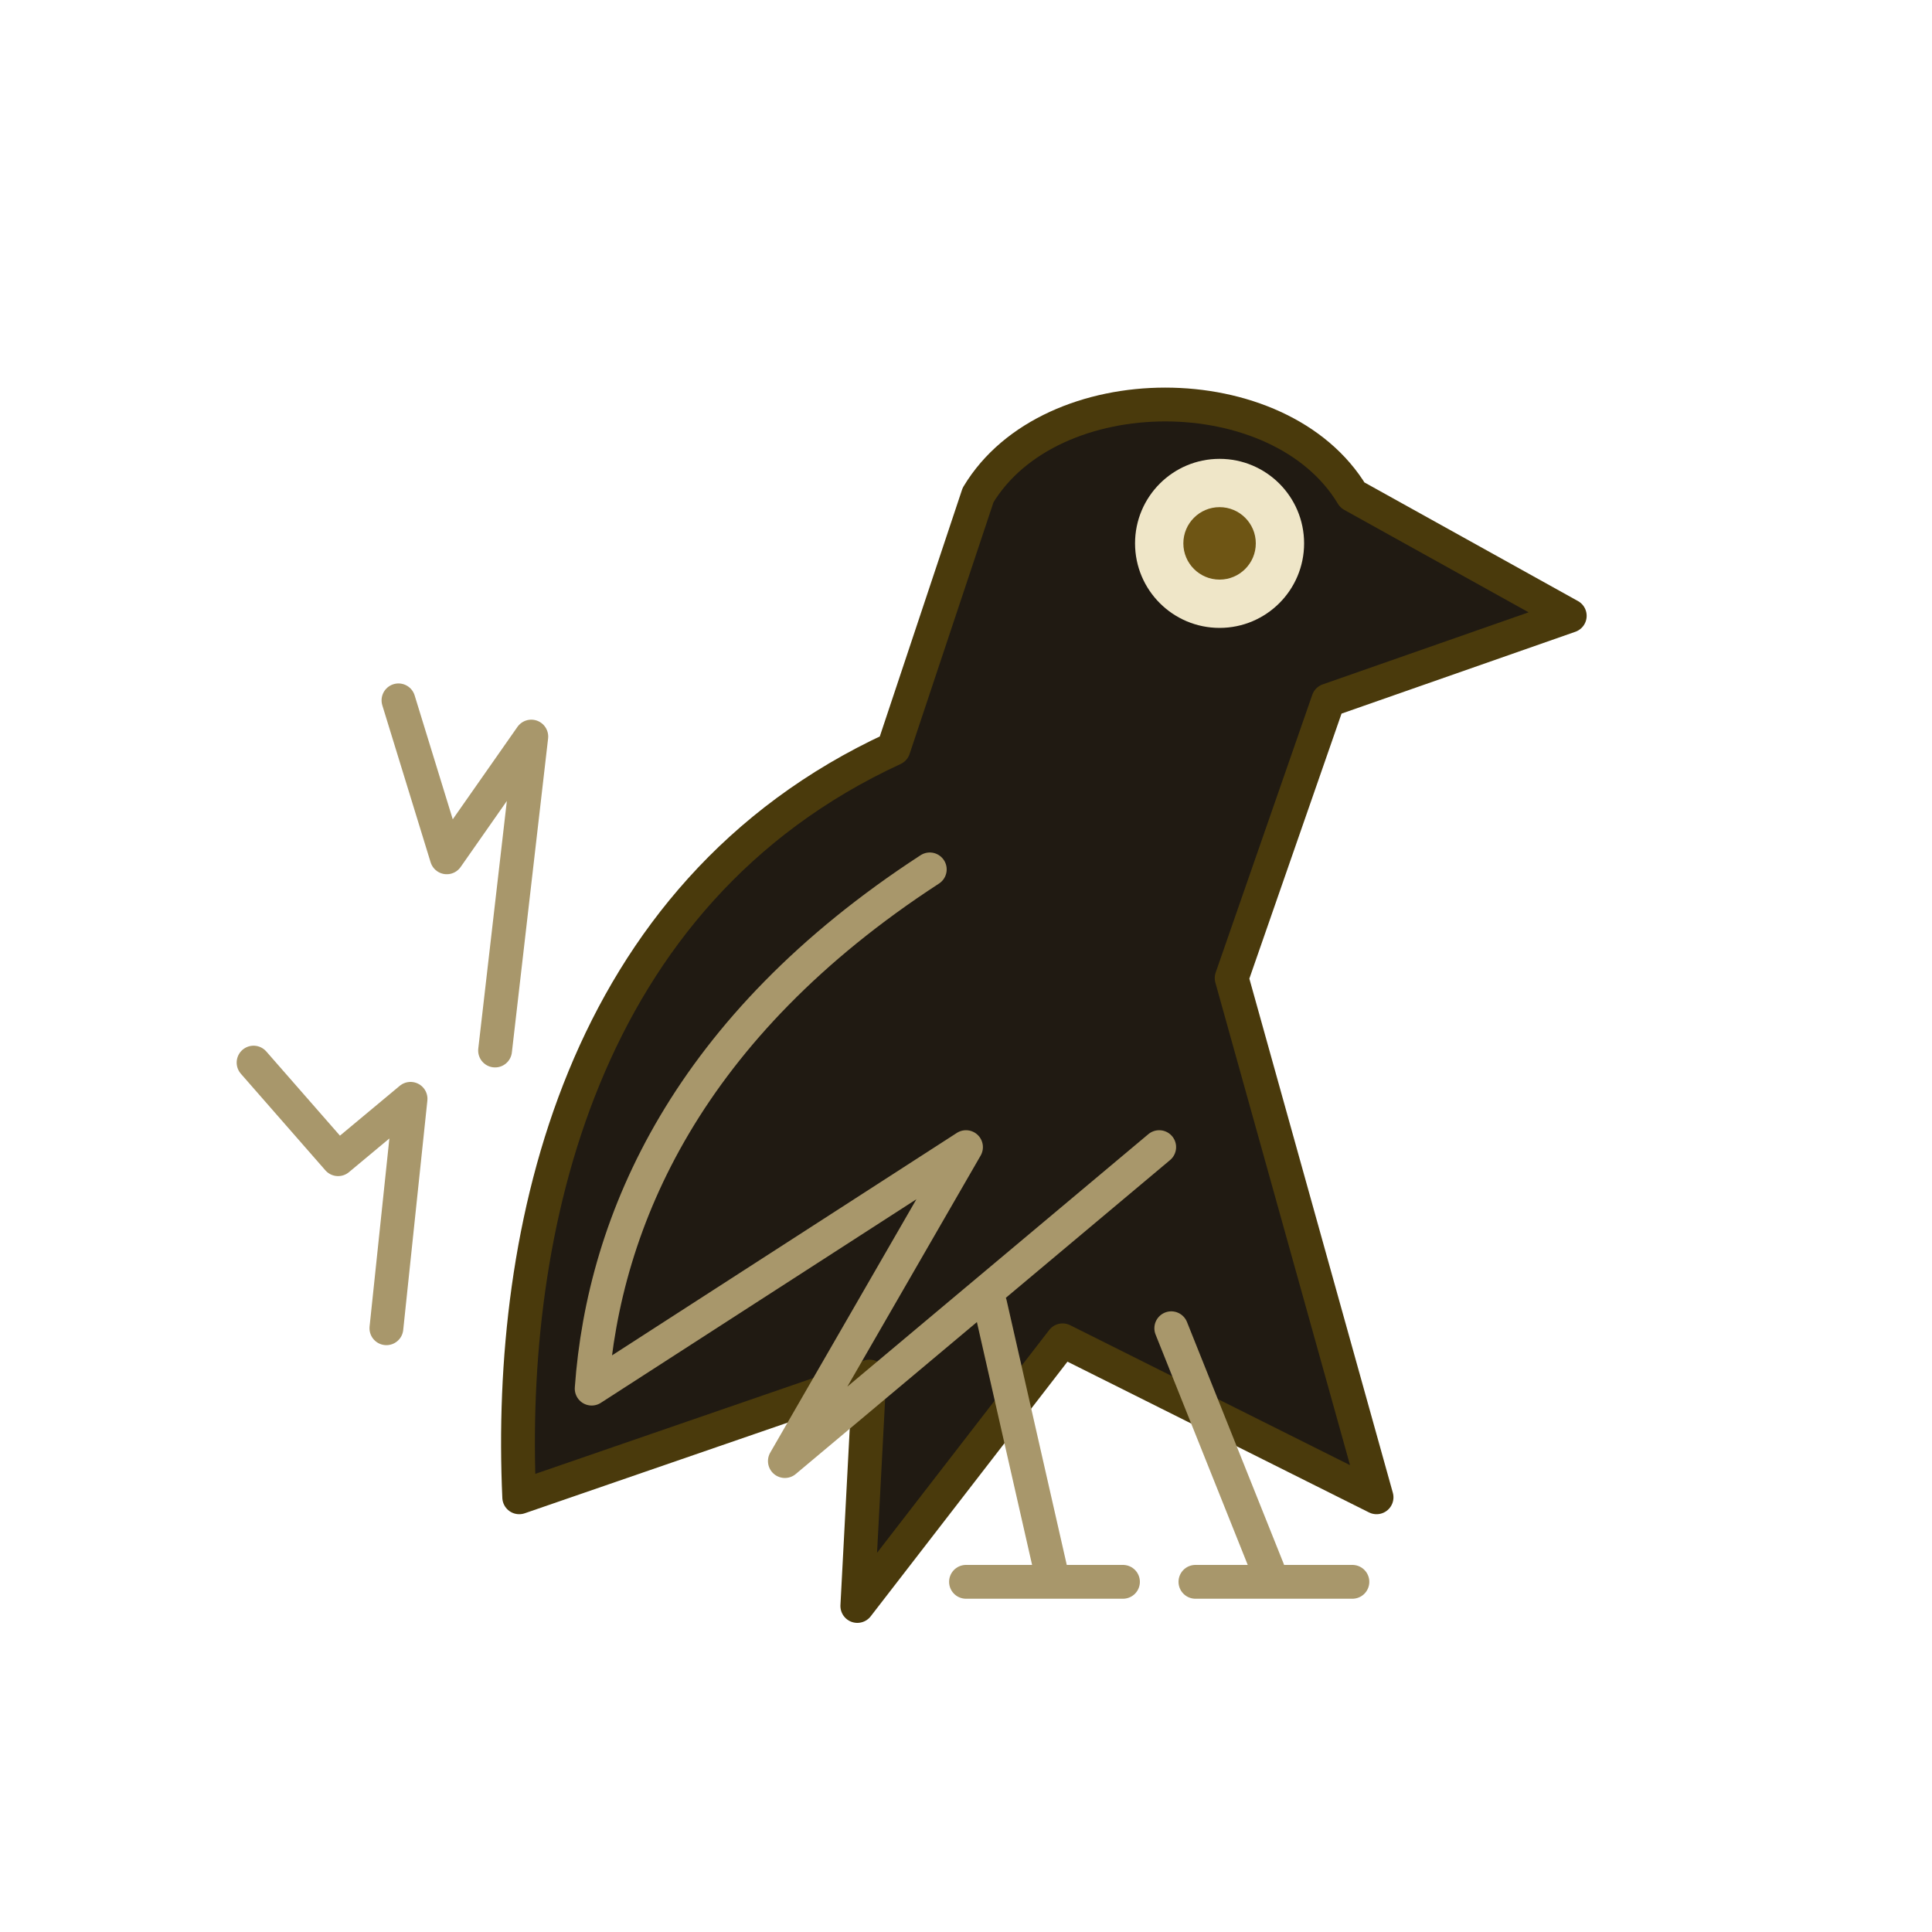
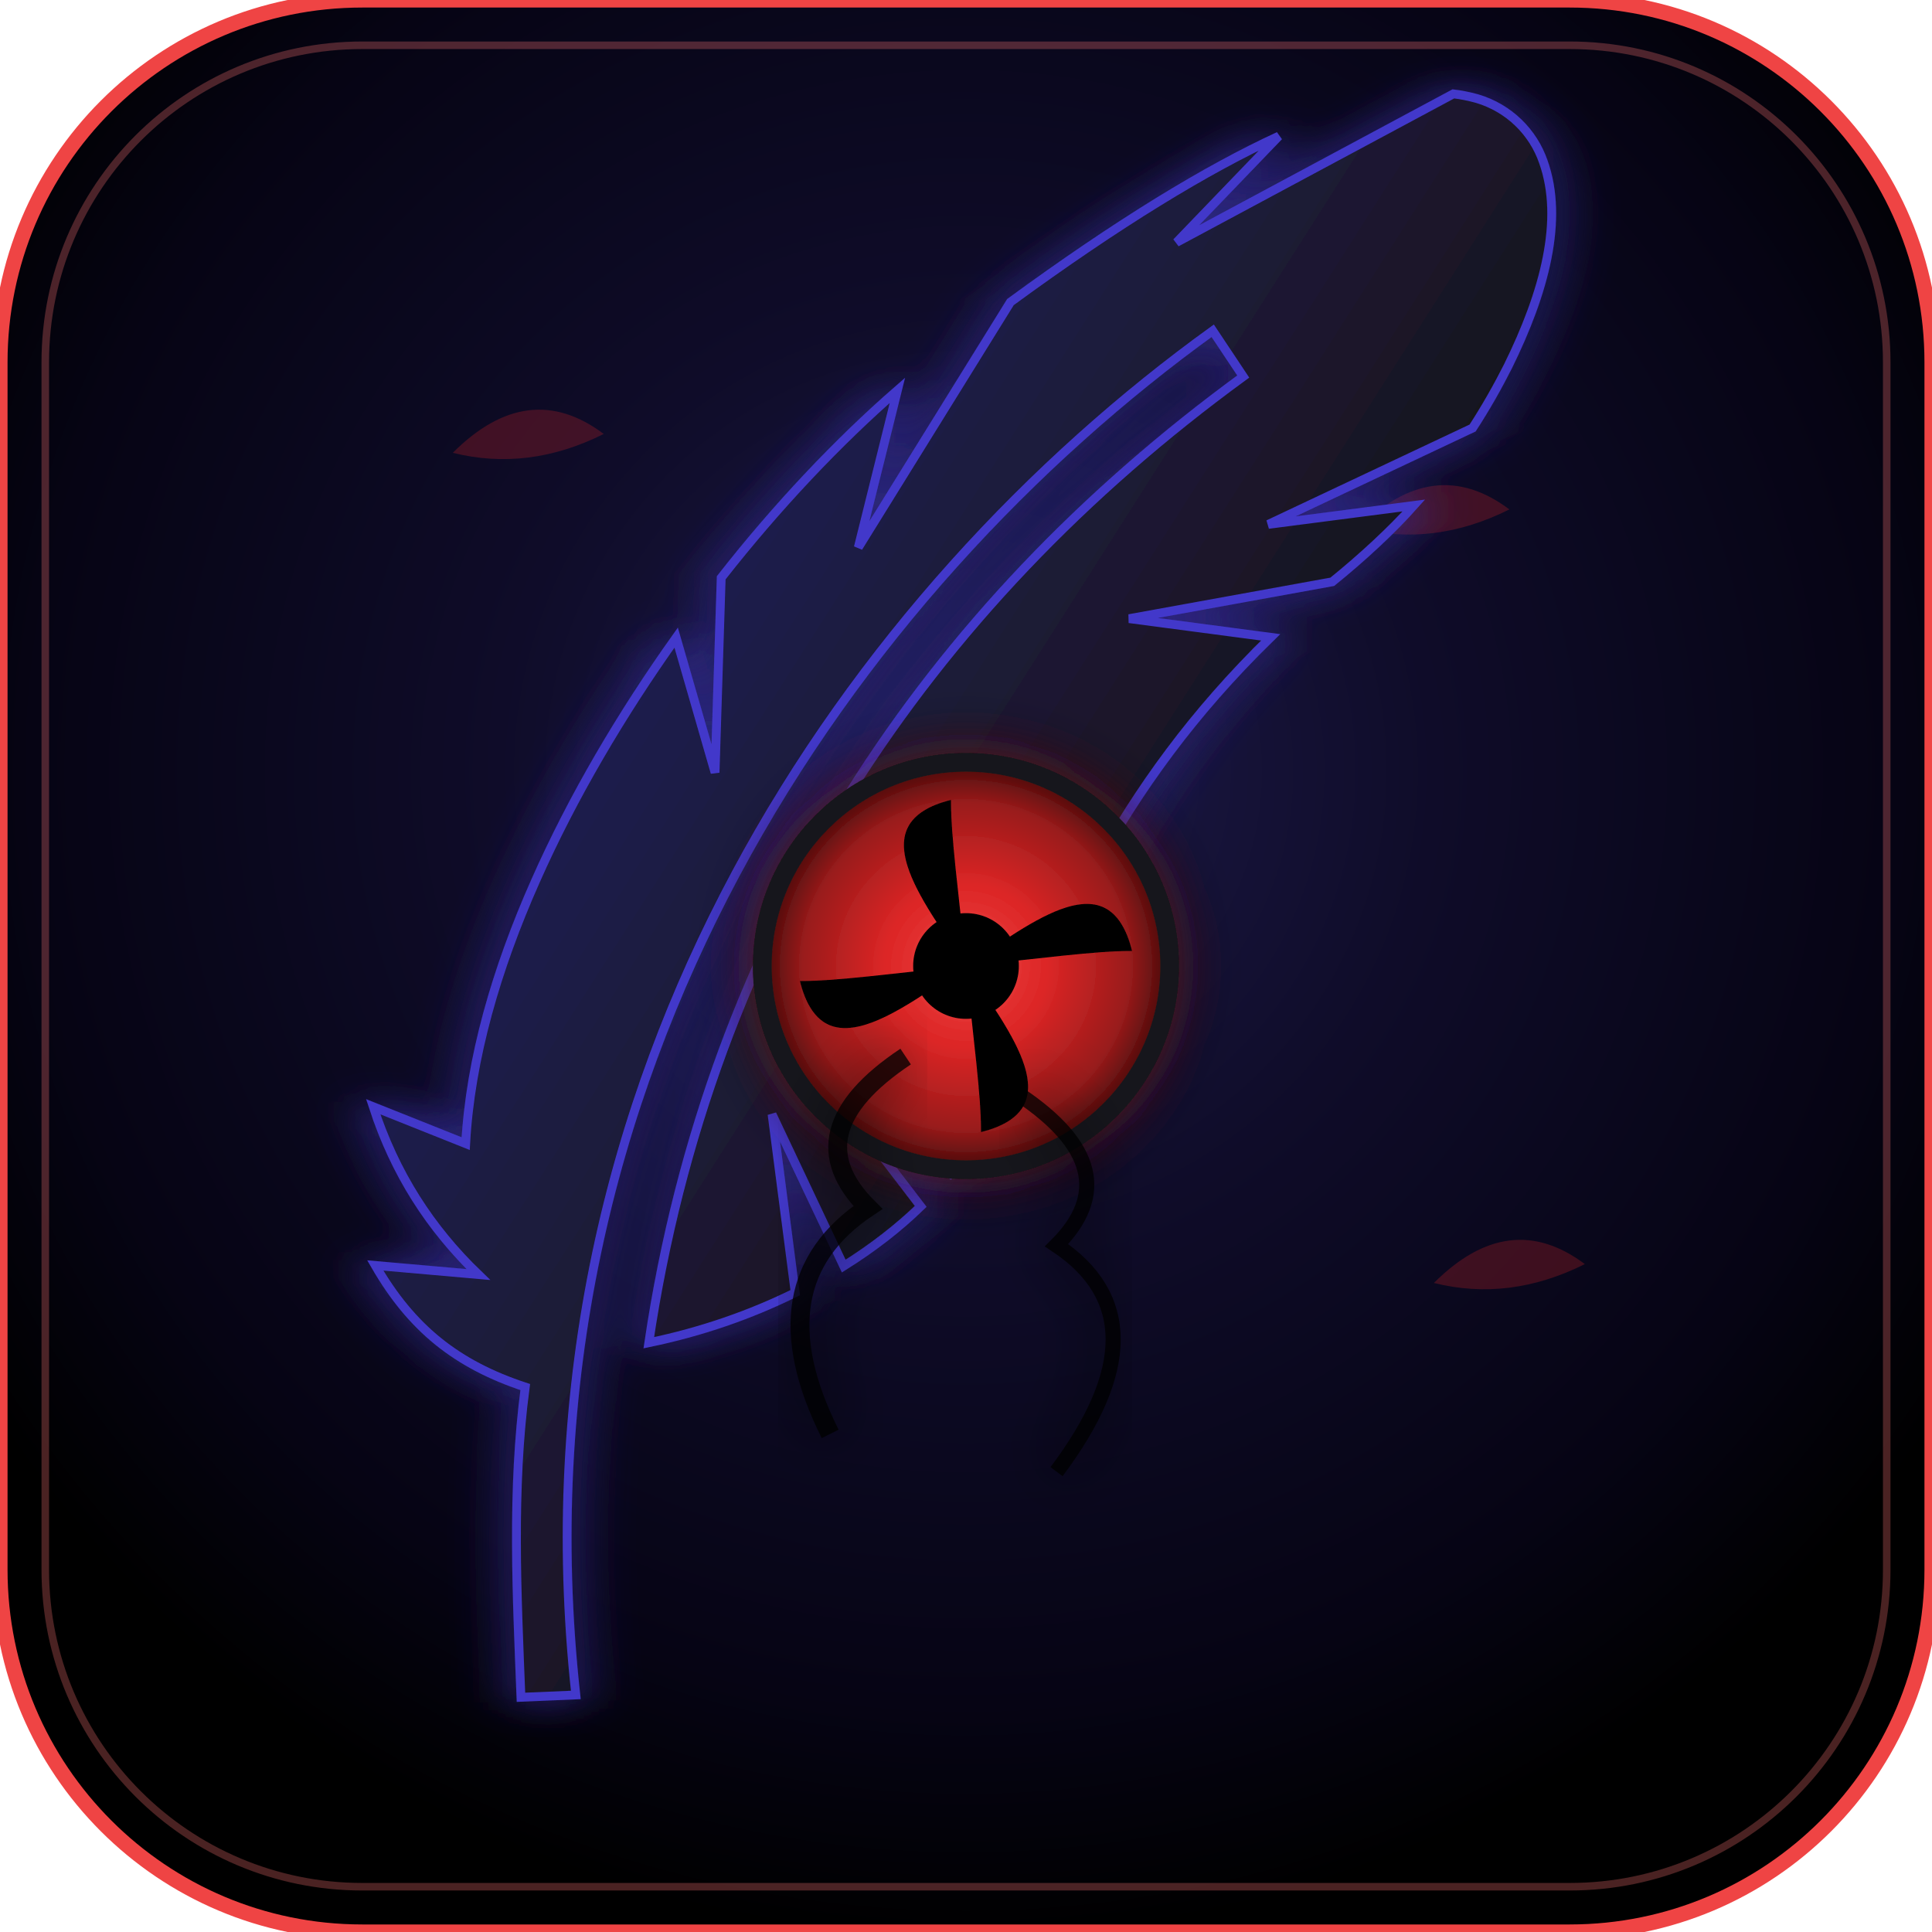
- <svg xmlns="http://www.w3.org/2000/svg" viewBox="0 0 160 160" fill="none" role="img" aria-labelledby="title">
-   <g stroke="#4A3A0C" stroke-width="2.8" stroke-linecap="round" stroke-linejoin="round">
-     <path d="M43 124c-1-22 5-50 31-62l7-21c6-10 25-10 31 0l18 10-20 7-8 23 12 43-26-13-17 22 1-19-29 10Z" fill="#201A12" />
-     <path d="M77 72c-20 13-27 29-28 43l31-20-15 26 31-26M82 108l5 22m10-20 8 20M80 131h13m6 0h13" stroke="#A8976B" />
-     <circle cx="101" cy="45" r="7" fill="#EFE6C8" stroke="none" />
-     <circle cx="101" cy="45" r="3" fill="#6E5514" stroke="none" />
-     <path d="m33 58 4 13 7-10-3 26M21 88l7 8 6-5-2 19" stroke="#A8976B" />
+ <svg xmlns="http://www.w3.org/2000/svg" viewBox="0 0 512 512" width="100%" height="100%">
+   <defs>
+     <radialGradient id="itachiBg" cx="50%" cy="40%" r="60%">
+       <stop offset="0%" stop-color="#1E1B4B" />
+       <stop offset="40%" stop-color="#0F0C29" />
+       <stop offset="80%" stop-color="#060414" />
+       <stop offset="100%" stop-color="#000000" />
+     </radialGradient>
+     <linearGradient id="featherGrad" x1="0%" y1="0%" x2="100%" y2="100%">
+       <stop offset="0%" stop-color="#312E81" />
+       <stop offset="30%" stop-color="#1E1B4B" />
+       <stop offset="60%" stop-color="#18181B" />
+       <stop offset="85%" stop-color="#09090B" />
+       <stop offset="100%" stop-color="#000000" />
+     </linearGradient>
+     <radialGradient id="sharinganRed" cx="50%" cy="50%" r="50%">
+       <stop offset="0%" stop-color="#EF4444" />
+       <stop offset="40%" stop-color="#DC2626" />
+       <stop offset="80%" stop-color="#991B1B" />
+       <stop offset="100%" stop-color="#450A0A" />
+     </radialGradient>
+     <filter id="amaterasuGlow" x="-20%" y="-20%" width="140%" height="140%">
+       <feGaussianBlur stdDeviation="8" result="blur" />
+       <feComposite in="SourceGraphic" in2="blur" operator="over" />
+     </filter>
+   </defs>
+   <rect width="512" height="512" rx="96" fill="url(#itachiBg)" stroke="#EF4444" stroke-width="4" />
+   <rect x="12" y="12" width="488" height="488" rx="84" fill="none" stroke="#F87171" stroke-opacity="0.3" stroke-width="2" />
+   <g opacity="0.25" fill="#DC2626">
+     <path d="M120 120 Q 140 100 160 115 Q 140 125 120 120 Z" />
+     <path d="M360 140 Q 380 120 400 135 Q 380 145 360 140 Z" />
+     <path d="M380 340 Q 400 320 420 335 Q 400 345 380 340 Z" />
  </g>
+   <g transform="translate(60, 40) rotate(-12, 200, 200) scale(0.78)" filter="url(#amaterasuGlow)">
+     <path d="M470.7 20 368.2 49.81l41.5-28.09c-26.2 5.92-59.3 17.5-100.9 36.19l-67.9 70.79L265 79.25c-23.3 12.96-48 29.95-71.8 49.85l-15.8 64.3-3.4-47.6c-23.5 21.6-45.6 45.6-63.9 70.9-19.23 26.5-34.26 54.5-41.79 82.4l-28.12-18.8c2.52 23.7 10.31 44.3 23.09 63.2l-33.62-10.3c7.64 23.5 20.13 38.7 41.25 51-11.83 33.3-17.38 68.1-23.34 102.8l18.4 3.1C87.31 277.4 237.9 141.8 374 81.72l6.9 17.38c-121.7 54.5-216.3 146.5-265.8 279.1 18.1.1 35.8-2.1 52.2-6.3l4.9-60.9 13.1 55.5c10.9-4 20.9-8.8 29.8-14.4l-20.7-43.5 32.8 34.8c8-6.4 14.6-13.6 19.6-21.5 30.4-47.5 62.2-94.7 124.8-134.2l-45.7-16.2 70.1 2.1c11.4-5.8 23.4-12.9 32.5-19.6l-49.7-4 74.7-17.6c5.8-5.8 11.2-11.9 16.1-18 17.3-21.94 29-44.78 26.2-65.55-1.3-10.39-7.5-20.16-17.6-25.63-2.5-1.3-5.2-2.45-7.5-3.22z" fill="url(#featherGrad)" stroke="#4338CA" stroke-width="3" />
+   </g>
+   <g transform="translate(256, 256)" filter="url(#amaterasuGlow)">
+     <circle cx="0" cy="0" r="54" fill="url(#sharinganRed)" stroke="#18181B" stroke-width="5" />
+     <circle cx="0" cy="0" r="14" fill="#000000" />
+     <path d="M0 0 C 18 -12, 38 -28, 44 -4 C 34 -4, 20 -2, 0 0 Z" fill="#000000" transform="rotate(0)" />
+     <path d="M0 0 C 18 -12, 38 -28, 44 -4 C 34 -4, 20 -2, 0 0 Z" fill="#000000" transform="rotate(90)" />
+     <path d="M0 0 C 18 -12, 38 -28, 44 -4 C 34 -4, 20 -2, 0 0 Z" fill="#000000" transform="rotate(180)" />
+     <path d="M0 0 C 18 -12, 38 -28, 44 -4 C 34 -4, 20 -2, 0 0 Z" fill="#000000" transform="rotate(270)" />
+   </g>
+   <path d="M220 380 Q 200 340 230 320 Q 210 300 240 280" fill="none" stroke="#000000" stroke-width="5" filter="url(#amaterasuGlow)" opacity="0.8" />
+   <path d="M280 390 Q 310 350 280 330 Q 300 310 270 290" fill="none" stroke="#000000" stroke-width="4" filter="url(#amaterasuGlow)" opacity="0.8" />
</svg>
